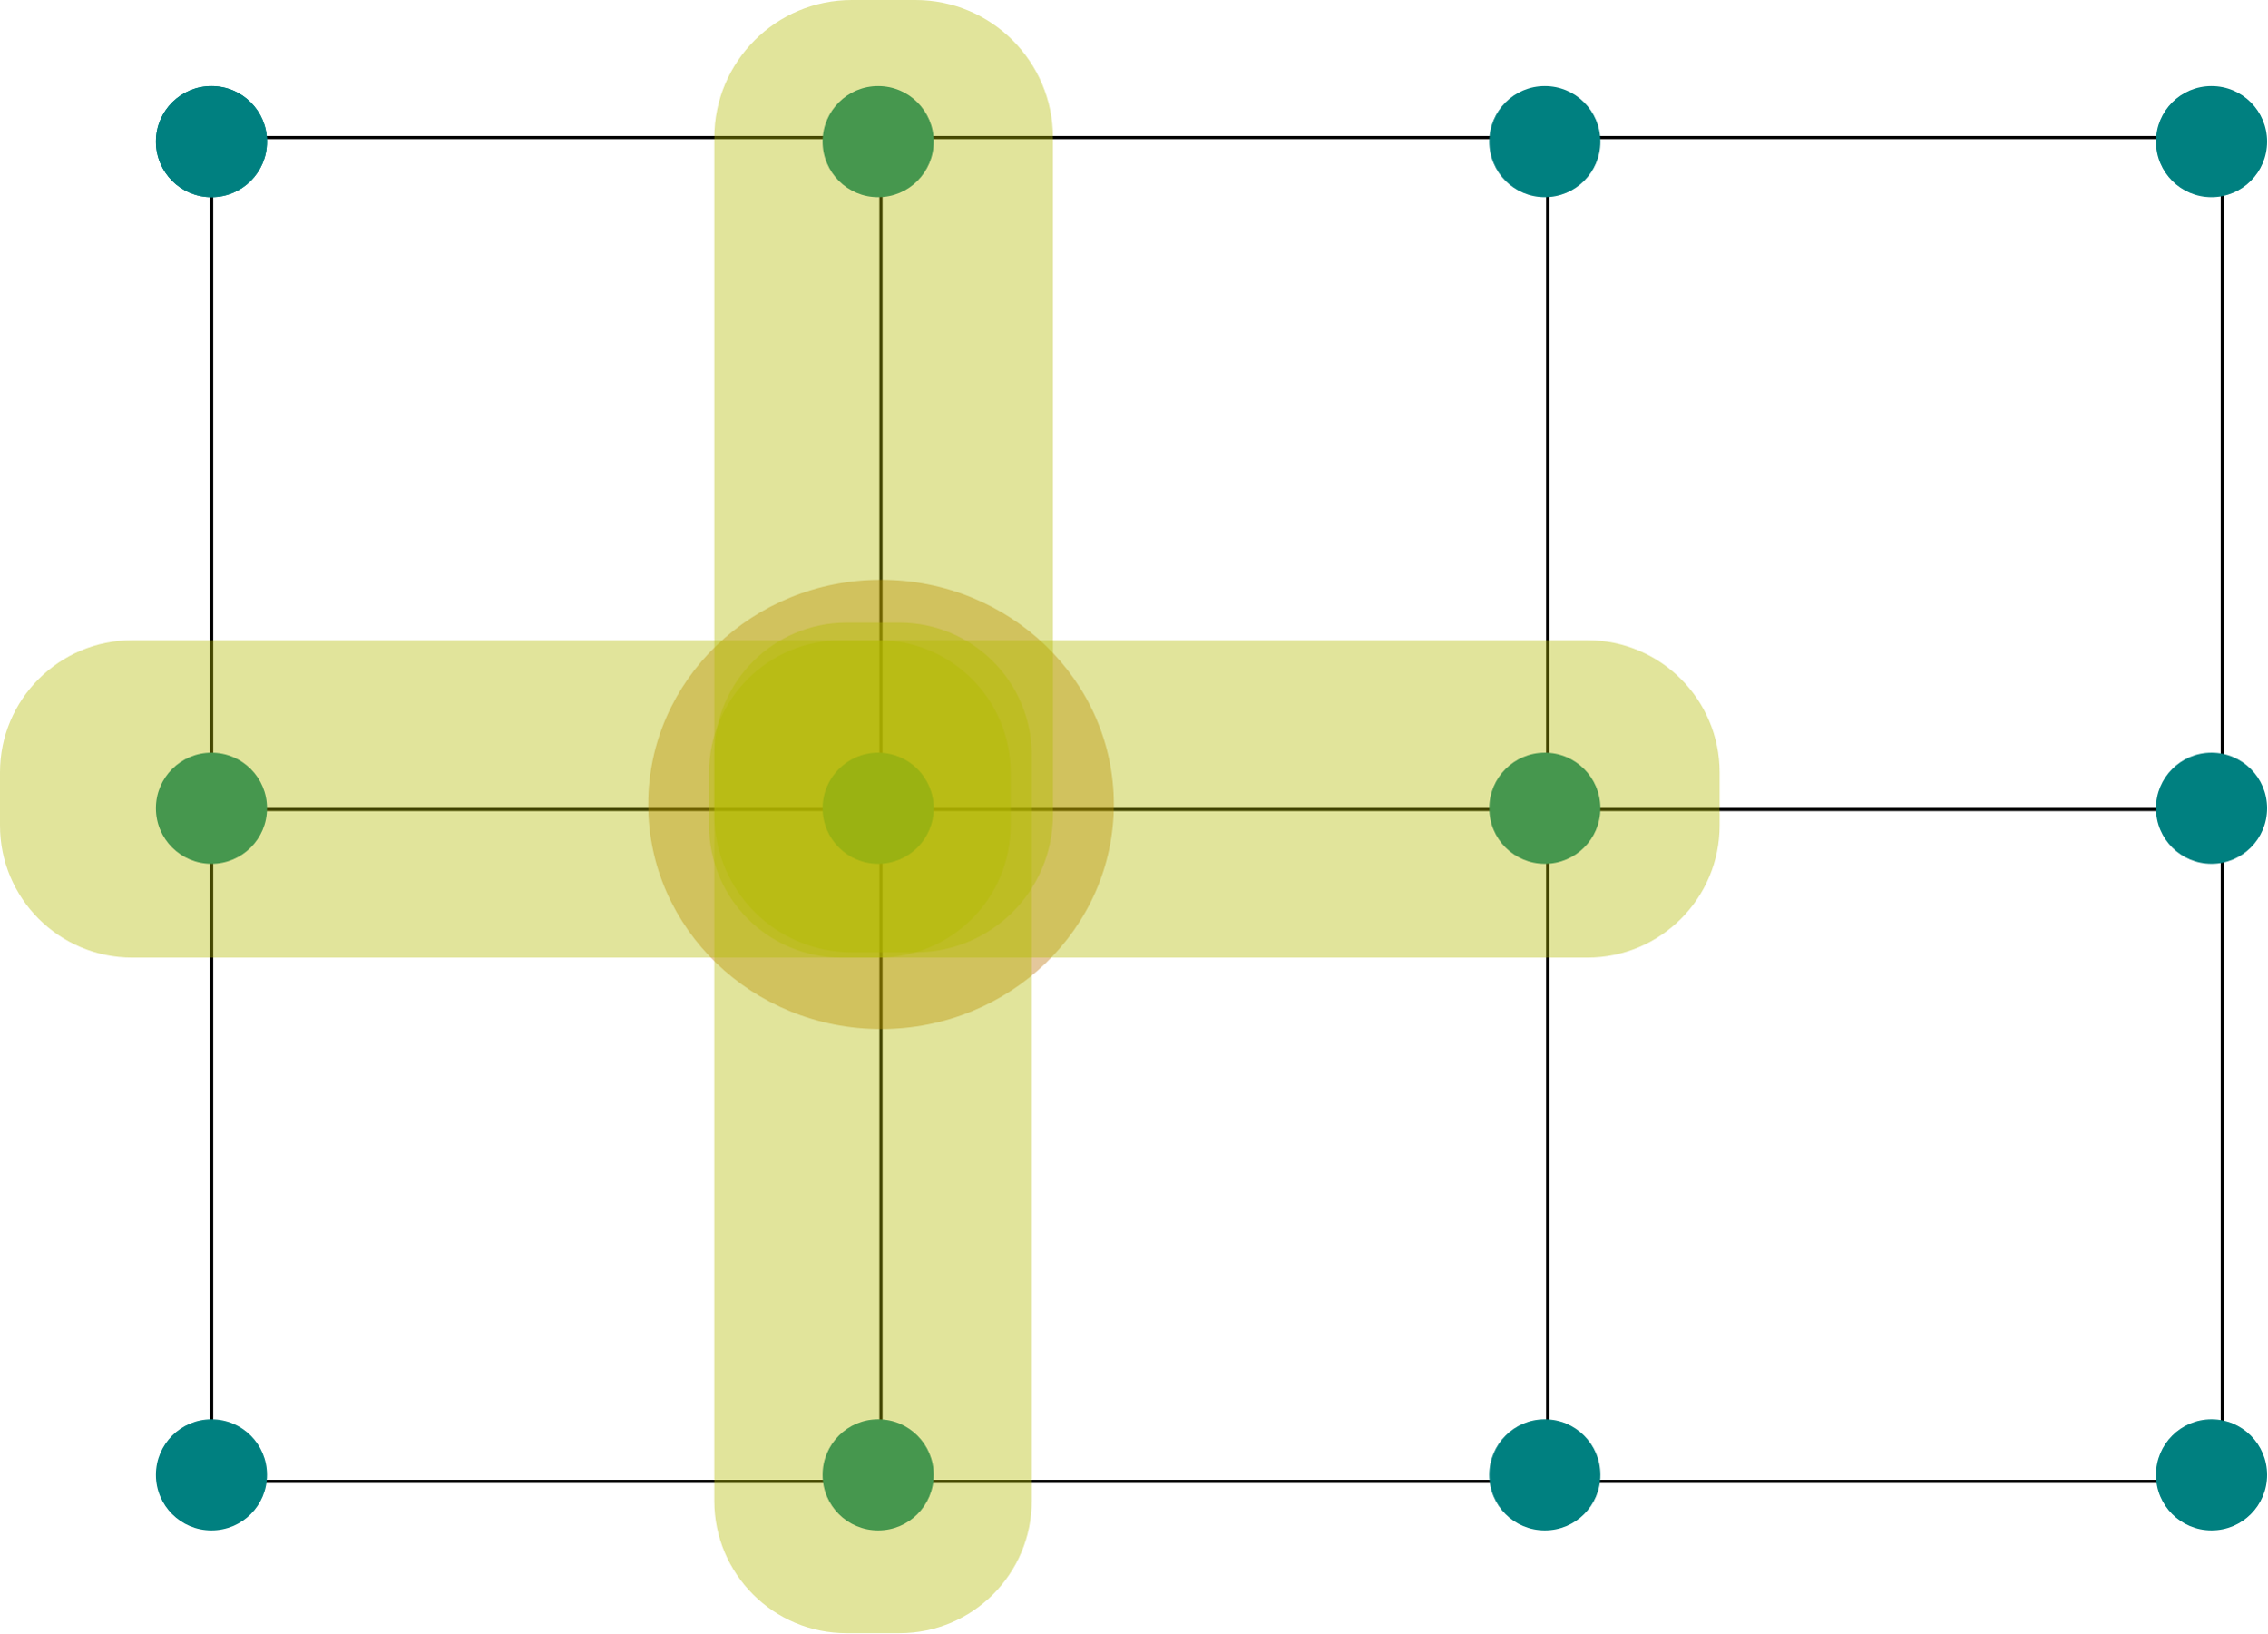
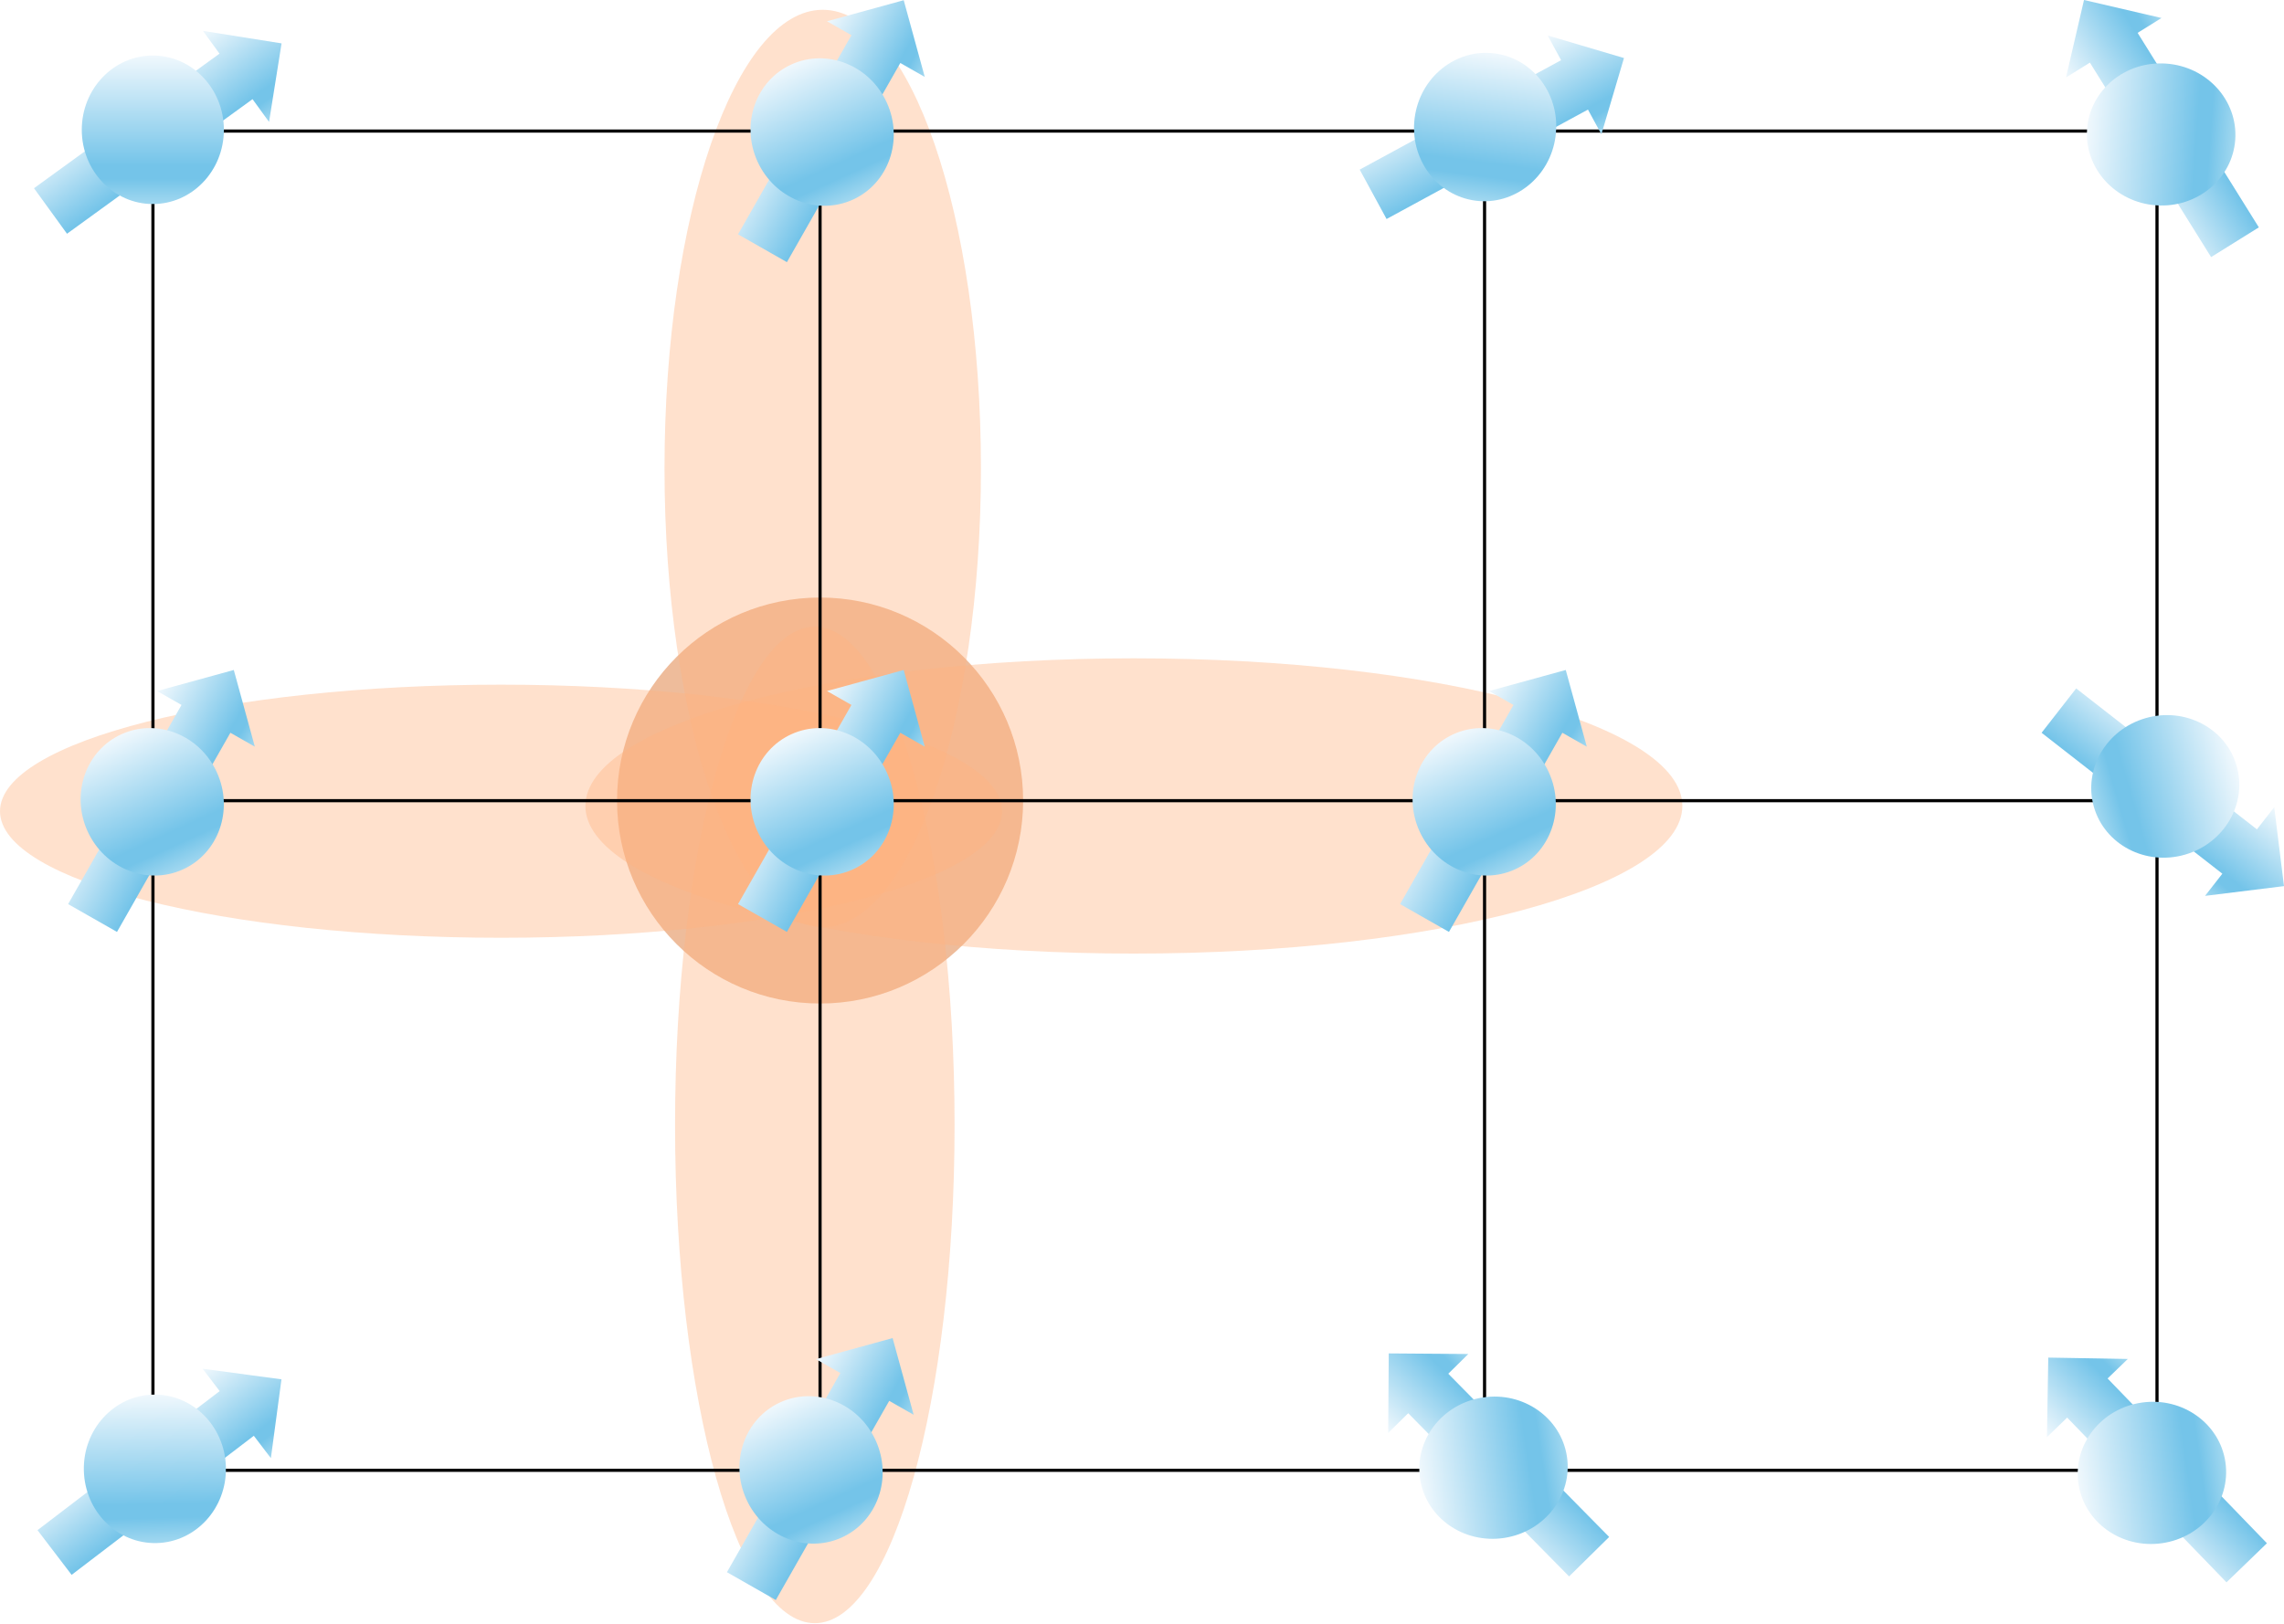
- <svg xmlns="http://www.w3.org/2000/svg" xmlns:xlink="http://www.w3.org/1999/xlink" width="573.409" height="413.108" viewBox="0 0 573.409 413.108" version="1.1" id="svg1">
-   <defs id="defs1" />
-   <g id="layer1" transform="translate(-373.3829,-214.1264)">
-     <path style="fill:none;stroke:#000000;stroke-width:0.8;stroke-dasharray:none;stroke-opacity:1" d="M 426.914,248.922 H 935.465 V 588.848 H 426.914 Z" id="path34" />
-     <path style="fill:none;stroke:#000000;stroke-width:0.8;stroke-dasharray:none;stroke-opacity:1" d="M 426.914,418.885 H 936.803" id="path36" />
-     <path style="fill:none;stroke:#000000;stroke-width:0.8;stroke-dasharray:none;stroke-opacity:1" d="M 596.201,248.922 V 588.848" id="path37" />
-     <path style="fill:none;stroke:#000000;stroke-width:0.8;stroke-dasharray:none;stroke-opacity:1" d="M 764.825,587.509 V 248.922" id="path38" />
+ <svg xmlns="http://www.w3.org/2000/svg" xmlns:xlink="http://www.w3.org/1999/xlink" width="153.349mm" height="109.008mm" viewBox="0 0 579.586 412.001" version="1.1" id="svg1">
+   <defs id="defs1">
+     <linearGradient x1="719.928" y1="172.046" x2="730.158" y2="186.146" gradientUnits="userSpaceOnUse" spreadMethod="reflect" id="fill0">
+       <stop offset="0" stop-color="#F0F8FD" id="stop1" />
+       <stop offset="0.74" stop-color="#74C4E9" id="stop2" />
+       <stop offset="0.83" stop-color="#74C4E9" id="stop3" />
+       <stop offset="1" stop-color="#A2D8F0" id="stop4" />
+     </linearGradient>
+     <linearGradient x1="723" y1="168" x2="723" y2="191" gradientUnits="userSpaceOnUse" spreadMethod="reflect" id="fill1">
+       <stop offset="0" stop-color="#F0F8FD" id="stop5" />
+       <stop offset="0.74" stop-color="#74C4E9" id="stop6" />
+       <stop offset="0.83" stop-color="#74C4E9" id="stop7" />
+       <stop offset="1" stop-color="#A2D8F0" id="stop8" />
+     </linearGradient>
+     <linearGradient xlink:href="#fill0" id="linearGradient13" gradientUnits="userSpaceOnUse" x1="719.928" y1="172.046" x2="730.158" y2="186.146" spreadMethod="reflect" />
+     <linearGradient xlink:href="#fill1" id="linearGradient14" gradientUnits="userSpaceOnUse" x1="723" y1="168" x2="723" y2="191" spreadMethod="reflect" />
+     <linearGradient xlink:href="#fill0" id="linearGradient18" gradientUnits="userSpaceOnUse" x1="719.928" y1="172.046" x2="730.158" y2="186.146" spreadMethod="reflect" />
+     <linearGradient xlink:href="#fill1" id="linearGradient19" gradientUnits="userSpaceOnUse" x1="723" y1="168" x2="723" y2="191" spreadMethod="reflect" />
+   </defs>
+   <circle style="fill:#d45500;fill-opacity:0.391;stroke-width:0.8" id="path14" cx="208.104" cy="203.19" r="51.524" />
+   <ellipse style="fill:#ffb380;fill-opacity:0.391;stroke-width:0.8" id="path15" cx="287.732" cy="204.566" rx="139.182" ry="37.472" />
+   <ellipse style="fill:#ffb380;fill-opacity:0.391;stroke-width:0.761" id="path16" cx="206.766" cy="285.532" rx="35.465" ry="126.468" />
+   <ellipse style="fill:#ffb380;fill-opacity:0.391;stroke-width:0.8" id="path17" cx="208.773" cy="118.915" rx="40.149" ry="116.431" />
+   <ellipse style="fill:#ffb380;fill-opacity:0.391;stroke-width:0.8" id="path18" cx="127.138" cy="205.904" rx="127.138" ry="32.119" />
+   <g id="layer1" transform="translate(-388.1041,-219.6575)">
+     <path style="fill:none;stroke:#000000;stroke-width:0.8;stroke-dasharray:none;stroke-opacity:1" d="M 426.914,252.922 H 935.465 V 592.848 H 426.914 Z" id="path34" />
+     <path style="fill:none;stroke:#000000;stroke-width:0.8;stroke-dasharray:none;stroke-opacity:1" d="M 426.914,422.885 H 936.803" id="path36" />
+     <path style="fill:none;stroke:#000000;stroke-width:0.8;stroke-dasharray:none;stroke-opacity:1" d="M 596.201,252.922 V 592.848" id="path37" />
+     <path style="fill:none;stroke:#000000;stroke-width:0.8;stroke-dasharray:none;stroke-opacity:1" d="M 764.825,591.509 V 252.922" id="path38" />
  </g>
-   <g id="layer2" transform="translate(-373.3829,-214.1264)">
-     <circle style="fill:#008080;stroke-width:0" id="path1" cx="426.866" cy="249.944" r="14.052" />
-     <ellipse style="fill:#bc7100;fill-opacity:0.391;stroke:none;stroke-width:1.235;stroke-dasharray:none;stroke-opacity:1" id="path39" cx="596.216" cy="417.598" rx="58.885" ry="56.819" />
-     <use x="0" y="0" xlink:href="#path1" id="use23" />
-     <use x="0" y="0" xlink:href="#path1" transform="translate(-3.6059479e-6,168.6245)" id="use24" />
-     <use x="0" y="0" xlink:href="#path1" transform="translate(-3.6059479e-6,337.2491)" id="use25" />
-     <use x="0" y="0" xlink:href="#path1" transform="translate(168.6245)" id="use26" />
-     <use x="0" y="0" xlink:href="#path1" transform="translate(168.6245,168.6245)" id="use27" />
-     <use x="0" y="0" xlink:href="#path1" transform="translate(168.6245,337.2491)" id="use28" />
-     <use x="0" y="0" xlink:href="#path1" transform="translate(337.2491)" id="use29" />
-     <use x="0" y="0" xlink:href="#path1" transform="translate(337.2491,168.6245)" id="use30" />
-     <use x="0" y="0" xlink:href="#path1" transform="translate(337.2491,337.2491)" id="use31" />
-     <use x="0" y="0" xlink:href="#path1" transform="translate(505.8736)" id="use32" />
-     <use x="0" y="0" xlink:href="#path1" transform="translate(505.8736,168.6245)" id="use33" />
-     <use x="0" y="0" xlink:href="#path1" transform="translate(505.8736,337.2491)" id="use34" />
-     <rect style="fill:#b4bc00;fill-opacity:0.391;stroke:none;stroke-width:0.8;stroke-dasharray:none;stroke-opacity:1" id="rect39" width="255.613" height="80.297" x="373.383" y="376.059" ry="33.457" />
-     <rect style="fill:#b4bc00;fill-opacity:0.391;stroke:none;stroke-width:0.76;stroke-dasharray:none;stroke-opacity:1" id="rect40" width="85.651" height="240.892" x="554.052" y="214.126" ry="34.796" />
-     <rect style="fill:#b4bc00;fill-opacity:0.391;stroke:none;stroke-width:0.8;stroke-dasharray:none;stroke-opacity:1" id="rect41" width="255.613" height="80.297" x="552.714" y="376.059" ry="33.457" />
-     <rect style="fill:#b4bc00;fill-opacity:0.391;stroke:none;stroke-width:0.8;stroke-dasharray:none;stroke-opacity:1" id="rect42" width="255.613" height="80.297" x="371.621" y="-634.342" ry="33.457" transform="rotate(90)" />
+   <g id="layer2" transform="translate(-388.1041,-219.6575)">
+     <g transform="matrix(1.639005,0,0,1.639005,-758.1161,-41.60218)" id="g9">
+       <path d="m 704.599,188.549 28.724,-20.84 -2.557,-3.525 12.164,1.935 -1.935,12.164 -2.557,-3.525 -28.725,20.841 z" fill="url(#fill0)" fill-rule="evenodd" id="path8" style="fill:url(#linearGradient18)" />
+       <path d="m 712,179.5 c 0,-6.351 4.925,-11.5 11,-11.5 6.075,0 11,5.149 11,11.5 0,6.351 -4.925,11.5 -11,11.5 -6.075,0 -11,-5.149 -11,-11.5 z" fill="url(#fill1)" fill-rule="evenodd" id="path9" style="fill:url(#linearGradient19)" />
+     </g>
+     <use x="0" y="0" xlink:href="#g9" id="use1" transform="rotate(-24.38756,513.1377,-140.1064)" />
+     <use x="0" y="0" xlink:href="#use1" id="use2" transform="translate(0,170)" />
+     <use x="0" y="0" xlink:href="#use2" id="use3" transform="translate(168)" />
+     <use x="0" y="0" xlink:href="#use3" id="use4" transform="translate(-338)" />
+     <use x="0" y="0" xlink:href="#use4" id="use5" transform="translate(167.1822,169.5762)" />
+     <g transform="matrix(1.638517,-0.03999728,0.03999728,1.638517,-764.4225,327.2819)" id="use7">
+       <path d="m 704.599,188.549 28.724,-20.84 -2.557,-3.525 12.164,1.935 -1.935,12.164 -2.557,-3.525 -28.725,20.841 z" fill="url(#fill0)" fill-rule="evenodd" id="path12" style="fill:url(#linearGradient13)" />
+       <path d="m 712,179.5 c 0,-6.351 4.925,-11.5 11,-11.5 6.075,0 11,5.149 11,11.5 0,6.351 -4.925,11.5 -11,11.5 -6.075,0 -11,-5.149 -11,-11.5 z" fill="url(#fill1)" fill-rule="evenodd" id="path13" style="fill:url(#linearGradient14)" />
+     </g>
+     <use x="0" y="0" xlink:href="#use1" id="use8" transform="rotate(-61.57792,767.1379,-31.64451)" />
+     <use x="0" y="0" xlink:href="#use2" id="use9" transform="rotate(98.29804,768.8395,568.5826)" />
+     <use x="0" y="0" xlink:href="#use5" id="use10" transform="rotate(-73.68549,764.5499,366.0627)" />
+     <use x="0" y="0" xlink:href="#use3" id="use11" transform="rotate(31.82868,1065.19,337.9547)" />
+     <use x="0" y="0" xlink:href="#use11" id="use12" transform="rotate(-106.0617,894.1003,421.2471)" />
  </g>
</svg>
